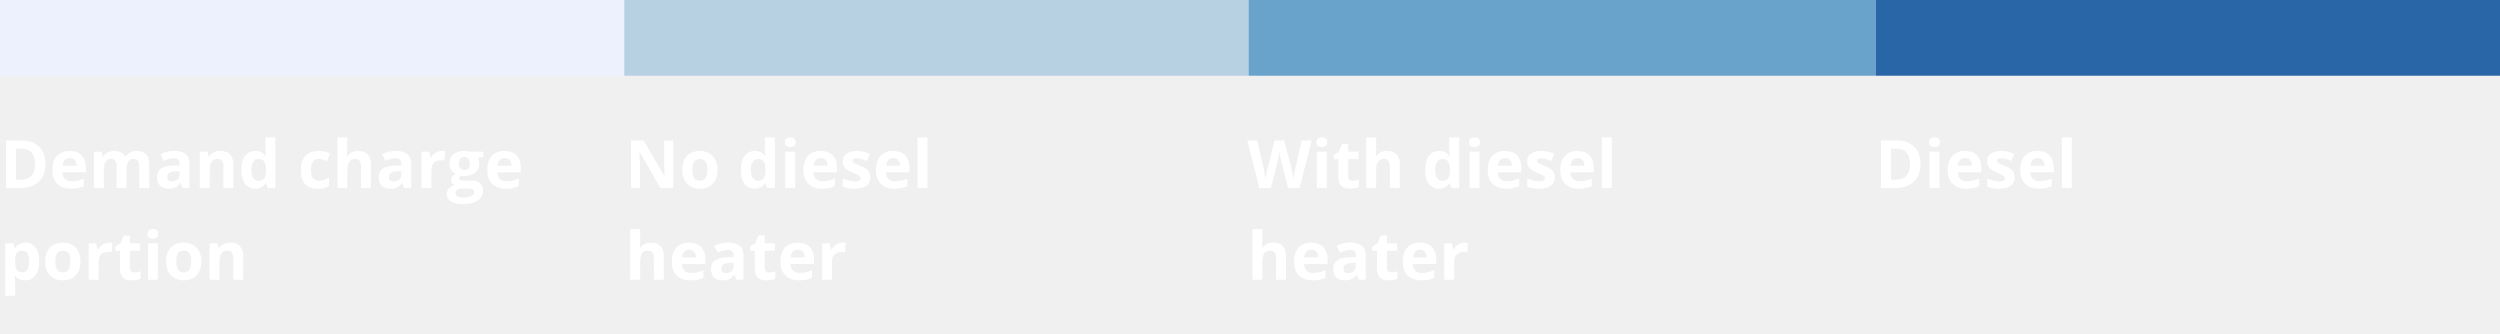
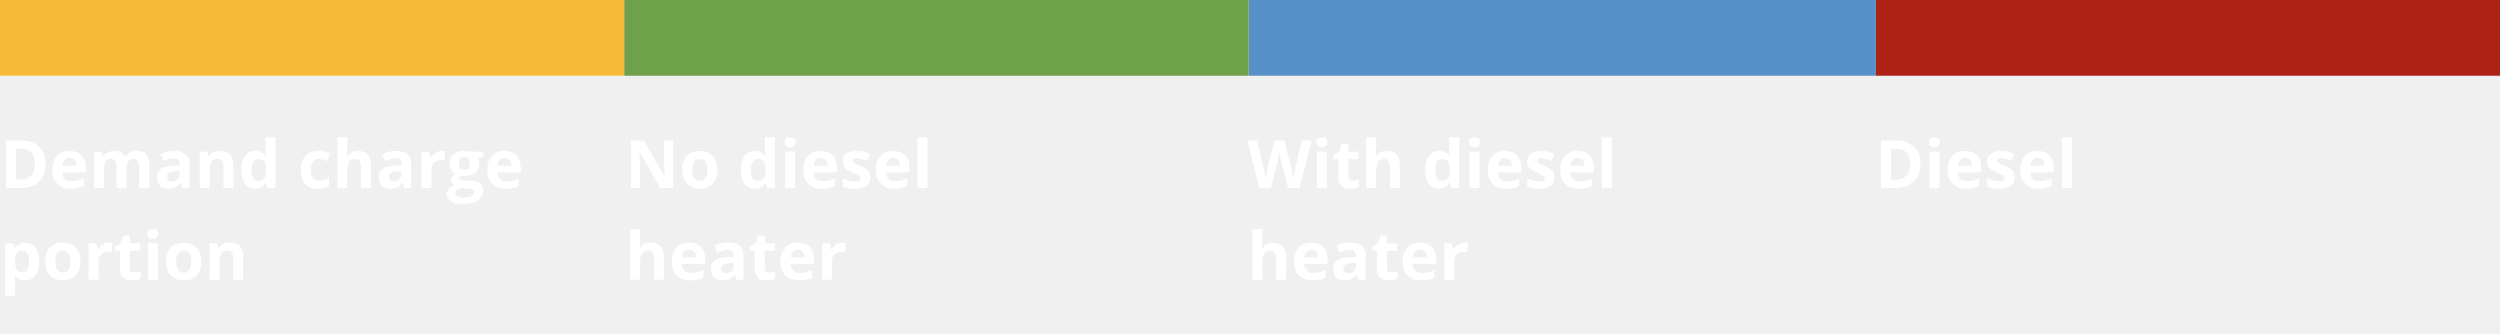
<svg xmlns="http://www.w3.org/2000/svg" width="900" height="120" viewBox="0 0 900 120" fill="none">
-   <rect width="224.741" height="27.263" fill="#EDF1FE" />
-   <rect x="224.741" width="224.741" height="27.263" fill="#B8D1E2" />
-   <rect x="449.482" width="225.777" height="27.263" fill="#69A3CC" />
-   <rect x="675.259" width="224.741" height="27.263" fill="#2966A7" />
+   <rect width="224.741" height="27.263" fill="#F9B938" />
+   <rect x="224.741" width="224.741" height="27.263" fill="#6FA04A" />
+   <rect x="449.482" width="225.777" height="27.263" fill="#5890CA" />
+   <rect x="675.259" width="224.741" height="27.263" fill="#AD2215" />
  <path d="M16.371 58.964C16.371 61.785 15.566 63.945 13.957 65.445C12.355 66.945 10.039 67.695 7.008 67.695H2.156V50.562H7.535C10.332 50.562 12.504 51.3 14.051 52.777C15.598 54.254 16.371 56.316 16.371 58.964ZM12.598 59.058C12.598 55.379 10.973 53.539 7.723 53.539H5.789V64.695H7.348C10.848 64.695 12.598 62.816 12.598 59.058ZM25.066 56.89C24.309 56.89 23.715 57.132 23.285 57.617C22.855 58.093 22.609 58.773 22.547 59.656H27.562C27.547 58.773 27.316 58.093 26.871 57.617C26.426 57.132 25.824 56.89 25.066 56.89ZM25.57 67.929C23.461 67.929 21.812 67.347 20.625 66.183C19.438 65.019 18.844 63.371 18.844 61.238C18.844 59.043 19.391 57.347 20.484 56.152C21.586 54.949 23.105 54.347 25.043 54.347C26.895 54.347 28.336 54.875 29.367 55.929C30.398 56.984 30.914 58.441 30.914 60.3V62.035H22.465C22.504 63.05 22.805 63.843 23.367 64.414C23.93 64.984 24.719 65.269 25.734 65.269C26.523 65.269 27.27 65.187 27.973 65.023C28.676 64.859 29.41 64.597 30.176 64.238V67.004C29.551 67.316 28.883 67.546 28.172 67.695C27.461 67.851 26.594 67.929 25.57 67.929ZM45.551 67.695H41.977V60.043C41.977 59.097 41.816 58.39 41.496 57.922C41.184 57.445 40.688 57.207 40.008 57.207C39.094 57.207 38.43 57.543 38.016 58.214C37.602 58.886 37.395 59.992 37.395 61.531V67.695H33.82V54.593H36.551L37.031 56.269H37.23C37.582 55.668 38.09 55.199 38.754 54.863C39.418 54.519 40.18 54.347 41.039 54.347C43 54.347 44.328 54.988 45.023 56.269H45.34C45.691 55.66 46.207 55.187 46.887 54.851C47.574 54.515 48.348 54.347 49.207 54.347C50.691 54.347 51.812 54.73 52.57 55.496C53.336 56.254 53.719 57.472 53.719 59.152V67.695H50.133V60.043C50.133 59.097 49.973 58.39 49.652 57.922C49.34 57.445 48.844 57.207 48.164 57.207C47.289 57.207 46.633 57.519 46.195 58.144C45.766 58.769 45.551 59.761 45.551 61.121V67.695ZM65.719 67.695L65.027 65.914H64.934C64.332 66.671 63.711 67.199 63.07 67.496C62.438 67.785 61.609 67.929 60.586 67.929C59.328 67.929 58.336 67.57 57.609 66.851C56.891 66.132 56.531 65.109 56.531 63.781C56.531 62.39 57.016 61.367 57.984 60.711C58.961 60.047 60.43 59.679 62.391 59.609L64.664 59.539V58.964C64.664 57.636 63.984 56.972 62.625 56.972C61.578 56.972 60.348 57.289 58.934 57.922L57.75 55.507C59.258 54.718 60.93 54.324 62.766 54.324C64.523 54.324 65.871 54.707 66.809 55.472C67.746 56.238 68.215 57.402 68.215 58.964V67.695H65.719ZM64.664 61.625L63.281 61.672C62.242 61.703 61.469 61.89 60.961 62.234C60.453 62.578 60.199 63.101 60.199 63.804C60.199 64.812 60.777 65.316 61.934 65.316C62.762 65.316 63.422 65.078 63.914 64.601C64.414 64.125 64.664 63.492 64.664 62.703V61.625ZM84 67.695H80.426V60.043C80.426 59.097 80.258 58.39 79.922 57.922C79.586 57.445 79.051 57.207 78.316 57.207C77.316 57.207 76.594 57.543 76.148 58.214C75.703 58.879 75.481 59.984 75.481 61.531V67.695H71.906V54.593H74.637L75.117 56.269H75.316C75.715 55.636 76.262 55.16 76.957 54.839C77.66 54.511 78.457 54.347 79.348 54.347C80.871 54.347 82.027 54.761 82.816 55.589C83.606 56.41 84 57.597 84 59.152V67.695ZM91.828 67.929C90.289 67.929 89.078 67.332 88.195 66.136C87.32 64.941 86.883 63.285 86.883 61.168C86.883 59.019 87.328 57.347 88.219 56.152C89.117 54.949 90.352 54.347 91.922 54.347C93.57 54.347 94.828 54.988 95.695 56.269H95.812C95.633 55.293 95.543 54.422 95.543 53.656V49.461H99.129V67.695H96.387L95.695 65.996H95.543C94.731 67.285 93.492 67.929 91.828 67.929ZM93.082 65.082C93.996 65.082 94.664 64.816 95.086 64.285C95.516 63.754 95.75 62.851 95.789 61.578V61.191C95.789 59.785 95.57 58.777 95.133 58.168C94.703 57.558 94 57.254 93.023 57.254C92.227 57.254 91.606 57.593 91.16 58.273C90.723 58.945 90.504 59.925 90.504 61.214C90.504 62.504 90.727 63.472 91.172 64.121C91.617 64.761 92.254 65.082 93.082 65.082ZM114.422 67.929C110.344 67.929 108.305 65.691 108.305 61.214C108.305 58.988 108.859 57.289 109.969 56.117C111.078 54.937 112.668 54.347 114.738 54.347C116.254 54.347 117.613 54.644 118.816 55.238L117.762 58.004C117.199 57.777 116.676 57.593 116.191 57.453C115.707 57.304 115.223 57.23 114.738 57.23C112.879 57.23 111.949 58.55 111.949 61.191C111.949 63.754 112.879 65.035 114.738 65.035C115.426 65.035 116.062 64.945 116.648 64.765C117.234 64.578 117.82 64.289 118.406 63.898V66.957C117.828 67.324 117.242 67.578 116.648 67.718C116.062 67.859 115.32 67.929 114.422 67.929ZM133.547 67.695H129.973V60.043C129.973 58.152 129.27 57.207 127.863 57.207C126.863 57.207 126.141 57.547 125.695 58.226C125.25 58.906 125.027 60.007 125.027 61.531V67.695H121.453V49.461H125.027V53.175C125.027 53.464 125 54.144 124.945 55.214L124.863 56.269H125.051C125.848 54.988 127.113 54.347 128.848 54.347C130.387 54.347 131.555 54.761 132.352 55.589C133.148 56.418 133.547 57.605 133.547 59.152V67.695ZM145.547 67.695L144.855 65.914H144.762C144.16 66.671 143.539 67.199 142.898 67.496C142.266 67.785 141.438 67.929 140.414 67.929C139.156 67.929 138.164 67.57 137.438 66.851C136.719 66.132 136.359 65.109 136.359 63.781C136.359 62.39 136.844 61.367 137.812 60.711C138.789 60.047 140.258 59.679 142.219 59.609L144.492 59.539V58.964C144.492 57.636 143.812 56.972 142.453 56.972C141.406 56.972 140.176 57.289 138.762 57.922L137.578 55.507C139.086 54.718 140.758 54.324 142.594 54.324C144.352 54.324 145.699 54.707 146.637 55.472C147.574 56.238 148.043 57.402 148.043 58.964V67.695H145.547ZM144.492 61.625L143.109 61.672C142.07 61.703 141.297 61.89 140.789 62.234C140.281 62.578 140.027 63.101 140.027 63.804C140.027 64.812 140.605 65.316 141.762 65.316C142.59 65.316 143.25 65.078 143.742 64.601C144.242 64.125 144.492 63.492 144.492 62.703V61.625ZM159.047 54.347C159.531 54.347 159.934 54.382 160.254 54.453L159.984 57.804C159.695 57.726 159.344 57.687 158.93 57.687C157.789 57.687 156.898 57.98 156.258 58.566C155.625 59.152 155.309 59.972 155.309 61.027V67.695H151.734V54.593H154.441L154.969 56.797H155.145C155.551 56.062 156.098 55.472 156.785 55.027C157.48 54.574 158.234 54.347 159.047 54.347ZM174.035 54.593V56.41L171.984 56.937C172.359 57.523 172.547 58.179 172.547 58.906C172.547 60.312 172.055 61.41 171.07 62.199C170.094 62.98 168.734 63.371 166.992 63.371L166.348 63.336L165.82 63.277C165.453 63.558 165.27 63.871 165.27 64.214C165.27 64.73 165.926 64.988 167.238 64.988H169.465C170.902 64.988 171.996 65.296 172.746 65.914C173.504 66.531 173.883 67.437 173.883 68.632C173.883 70.164 173.242 71.351 171.961 72.195C170.688 73.039 168.855 73.46 166.465 73.46C164.637 73.46 163.238 73.14 162.27 72.5C161.309 71.867 160.828 70.976 160.828 69.828C160.828 69.039 161.074 68.379 161.566 67.847C162.059 67.316 162.781 66.937 163.734 66.71C163.367 66.554 163.047 66.3 162.773 65.949C162.5 65.589 162.363 65.21 162.363 64.812C162.363 64.312 162.508 63.898 162.797 63.57C163.086 63.234 163.504 62.906 164.051 62.586C163.363 62.289 162.816 61.812 162.41 61.156C162.012 60.5 161.812 59.726 161.812 58.836C161.812 57.406 162.277 56.3 163.207 55.519C164.137 54.738 165.465 54.347 167.191 54.347C167.559 54.347 167.992 54.382 168.492 54.453C169 54.515 169.324 54.562 169.465 54.593H174.035ZM163.922 69.546C163.922 70.039 164.156 70.425 164.625 70.707C165.102 70.988 165.766 71.129 166.617 71.129C167.898 71.129 168.902 70.953 169.629 70.601C170.355 70.25 170.719 69.769 170.719 69.16C170.719 68.668 170.504 68.328 170.074 68.14C169.645 67.953 168.98 67.859 168.082 67.859H166.23C165.574 67.859 165.023 68.011 164.578 68.316C164.141 68.629 163.922 69.039 163.922 69.546ZM165.223 58.882C165.223 59.593 165.383 60.156 165.703 60.57C166.031 60.984 166.527 61.191 167.191 61.191C167.863 61.191 168.355 60.984 168.668 60.57C168.98 60.156 169.137 59.593 169.137 58.882C169.137 57.304 168.488 56.515 167.191 56.515C165.879 56.515 165.223 57.304 165.223 58.882ZM181.629 56.89C180.871 56.89 180.277 57.132 179.848 57.617C179.418 58.093 179.172 58.773 179.109 59.656H184.125C184.109 58.773 183.879 58.093 183.434 57.617C182.988 57.132 182.387 56.89 181.629 56.89ZM182.133 67.929C180.023 67.929 178.375 67.347 177.188 66.183C176 65.019 175.406 63.371 175.406 61.238C175.406 59.043 175.953 57.347 177.047 56.152C178.148 54.949 179.668 54.347 181.605 54.347C183.457 54.347 184.898 54.875 185.93 55.929C186.961 56.984 187.477 58.441 187.477 60.3V62.035H179.027C179.066 63.05 179.367 63.843 179.93 64.414C180.492 64.984 181.281 65.269 182.297 65.269C183.086 65.269 183.832 65.187 184.535 65.023C185.238 64.859 185.973 64.597 186.738 64.238V67.004C186.113 67.316 185.445 67.546 184.734 67.695C184.023 67.851 183.156 67.929 182.133 67.929ZM9.07 100.929C7.531 100.929 6.324 100.371 5.449 99.254H5.262C5.387 100.347 5.449 100.98 5.449 101.152V106.461H1.875V87.593H4.781L5.285 89.293H5.449C6.285 87.996 7.523 87.347 9.164 87.347C10.711 87.347 11.922 87.945 12.797 89.14C13.672 90.335 14.109 91.996 14.109 94.121C14.109 95.519 13.902 96.734 13.488 97.765C13.082 98.796 12.5 99.582 11.742 100.121C10.984 100.66 10.094 100.929 9.07 100.929ZM8.016 90.207C7.133 90.207 6.488 90.48 6.082 91.027C5.676 91.566 5.465 92.46 5.449 93.71V94.097C5.449 95.504 5.656 96.511 6.07 97.121C6.492 97.73 7.156 98.035 8.062 98.035C9.664 98.035 10.465 96.714 10.465 94.074C10.465 92.785 10.266 91.82 9.867 91.179C9.477 90.531 8.859 90.207 8.016 90.207ZM19.91 94.121C19.91 95.418 20.121 96.398 20.543 97.062C20.973 97.726 21.668 98.058 22.629 98.058C23.582 98.058 24.266 97.73 24.68 97.074C25.102 96.41 25.312 95.425 25.312 94.121C25.312 92.824 25.102 91.851 24.68 91.203C24.258 90.554 23.566 90.23 22.605 90.23C21.652 90.23 20.965 90.554 20.543 91.203C20.121 91.843 19.91 92.816 19.91 94.121ZM28.969 94.121C28.969 96.254 28.406 97.921 27.281 99.125C26.156 100.328 24.59 100.929 22.582 100.929C21.324 100.929 20.215 100.656 19.254 100.109C18.293 99.554 17.555 98.761 17.039 97.73C16.523 96.699 16.266 95.496 16.266 94.121C16.266 91.98 16.824 90.316 17.941 89.129C19.059 87.941 20.629 87.347 22.652 87.347C23.91 87.347 25.02 87.621 25.98 88.168C26.941 88.714 27.68 89.5 28.195 90.523C28.711 91.546 28.969 92.746 28.969 94.121ZM39.234 87.347C39.719 87.347 40.121 87.382 40.441 87.453L40.172 90.804C39.883 90.726 39.531 90.687 39.117 90.687C37.977 90.687 37.086 90.98 36.445 91.566C35.812 92.152 35.496 92.972 35.496 94.027V100.695H31.922V87.593H34.629L35.156 89.796H35.332C35.738 89.062 36.285 88.472 36.973 88.027C37.668 87.574 38.422 87.347 39.234 87.347ZM48.34 98.082C48.965 98.082 49.715 97.945 50.59 97.671V100.332C49.699 100.73 48.605 100.929 47.309 100.929C45.879 100.929 44.836 100.57 44.18 99.851C43.531 99.125 43.207 98.039 43.207 96.593V90.277H41.496V88.765L43.465 87.57L44.496 84.804H46.781V87.593H50.449V90.277H46.781V96.593C46.781 97.101 46.922 97.476 47.203 97.718C47.492 97.96 47.871 98.082 48.34 98.082ZM53.098 84.207C53.098 83.043 53.746 82.46 55.043 82.46C56.34 82.46 56.988 83.043 56.988 84.207C56.988 84.761 56.824 85.195 56.496 85.507C56.176 85.812 55.691 85.964 55.043 85.964C53.746 85.964 53.098 85.379 53.098 84.207ZM56.824 100.695H53.25V87.593H56.824V100.695ZM63.434 94.121C63.434 95.418 63.645 96.398 64.066 97.062C64.496 97.726 65.191 98.058 66.152 98.058C67.106 98.058 67.789 97.73 68.203 97.074C68.625 96.41 68.836 95.425 68.836 94.121C68.836 92.824 68.625 91.851 68.203 91.203C67.781 90.554 67.09 90.23 66.129 90.23C65.176 90.23 64.488 90.554 64.066 91.203C63.645 91.843 63.434 92.816 63.434 94.121ZM72.492 94.121C72.492 96.254 71.93 97.921 70.805 99.125C69.68 100.328 68.113 100.929 66.106 100.929C64.848 100.929 63.738 100.656 62.777 100.109C61.816 99.554 61.078 98.761 60.562 97.73C60.047 96.699 59.789 95.496 59.789 94.121C59.789 91.98 60.348 90.316 61.465 89.129C62.582 87.941 64.152 87.347 66.176 87.347C67.434 87.347 68.543 87.621 69.504 88.168C70.465 88.714 71.203 89.5 71.719 90.523C72.234 91.546 72.492 92.746 72.492 94.121ZM87.539 100.695H83.965V93.043C83.965 92.097 83.797 91.39 83.461 90.921C83.125 90.445 82.59 90.207 81.856 90.207C80.856 90.207 80.133 90.543 79.688 91.214C79.242 91.879 79.019 92.984 79.019 94.531V100.695H75.445V87.593H78.176L78.656 89.269H78.856C79.254 88.636 79.801 88.16 80.496 87.839C81.199 87.511 81.996 87.347 82.887 87.347C84.41 87.347 85.566 87.761 86.356 88.589C87.144 89.41 87.539 90.597 87.539 92.152V100.695Z" fill="white" />
  <path d="M242.355 67.695H237.738L230.285 54.734H230.18C230.328 57.023 230.402 58.656 230.402 59.632V67.695H227.156V50.562H231.738L239.18 63.394H239.262C239.145 61.168 239.086 59.593 239.086 58.672V50.562H242.355V67.695ZM249.246 61.121C249.246 62.418 249.457 63.398 249.879 64.062C250.309 64.726 251.004 65.058 251.965 65.058C252.918 65.058 253.602 64.73 254.016 64.074C254.438 63.41 254.648 62.425 254.648 61.121C254.648 59.824 254.438 58.851 254.016 58.203C253.594 57.554 252.902 57.23 251.941 57.23C250.988 57.23 250.301 57.554 249.879 58.203C249.457 58.843 249.246 59.816 249.246 61.121ZM258.305 61.121C258.305 63.254 257.742 64.921 256.617 66.125C255.492 67.328 253.926 67.929 251.918 67.929C250.66 67.929 249.551 67.656 248.59 67.109C247.629 66.554 246.891 65.761 246.375 64.73C245.859 63.699 245.602 62.496 245.602 61.121C245.602 58.98 246.16 57.316 247.277 56.129C248.395 54.941 249.965 54.347 251.988 54.347C253.246 54.347 254.355 54.621 255.316 55.168C256.277 55.714 257.016 56.5 257.531 57.523C258.047 58.547 258.305 59.746 258.305 61.121ZM271.641 67.929C270.102 67.929 268.891 67.332 268.008 66.136C267.133 64.941 266.695 63.285 266.695 61.168C266.695 59.019 267.141 57.347 268.031 56.152C268.93 54.949 270.164 54.347 271.734 54.347C273.383 54.347 274.641 54.988 275.508 56.269H275.625C275.445 55.293 275.355 54.422 275.355 53.656V49.461H278.941V67.695H276.199L275.508 65.996H275.355C274.543 67.285 273.305 67.929 271.641 67.929ZM272.895 65.082C273.809 65.082 274.477 64.816 274.898 64.285C275.328 63.754 275.562 62.851 275.602 61.578V61.191C275.602 59.785 275.383 58.777 274.945 58.168C274.516 57.558 273.812 57.254 272.836 57.254C272.039 57.254 271.418 57.593 270.973 58.273C270.535 58.945 270.316 59.925 270.316 61.214C270.316 62.504 270.539 63.472 270.984 64.121C271.43 64.761 272.066 65.082 272.895 65.082ZM282.527 51.207C282.527 50.043 283.176 49.461 284.473 49.461C285.77 49.461 286.418 50.043 286.418 51.207C286.418 51.761 286.254 52.195 285.926 52.507C285.605 52.812 285.121 52.964 284.473 52.964C283.176 52.964 282.527 52.379 282.527 51.207ZM286.254 67.695H282.68V54.593H286.254V67.695ZM295.441 56.89C294.684 56.89 294.09 57.132 293.66 57.617C293.23 58.093 292.984 58.773 292.922 59.656H297.938C297.922 58.773 297.691 58.093 297.246 57.617C296.801 57.132 296.199 56.89 295.441 56.89ZM295.945 67.929C293.836 67.929 292.188 67.347 291 66.183C289.812 65.019 289.219 63.371 289.219 61.238C289.219 59.043 289.766 57.347 290.859 56.152C291.961 54.949 293.48 54.347 295.418 54.347C297.27 54.347 298.711 54.875 299.742 55.929C300.773 56.984 301.289 58.441 301.289 60.3V62.035H292.84C292.879 63.05 293.18 63.843 293.742 64.414C294.305 64.984 295.094 65.269 296.109 65.269C296.898 65.269 297.645 65.187 298.348 65.023C299.051 64.859 299.785 64.597 300.551 64.238V67.004C299.926 67.316 299.258 67.546 298.547 67.695C297.836 67.851 296.969 67.929 295.945 67.929ZM313.336 63.804C313.336 65.148 312.867 66.171 311.93 66.875C311 67.578 309.605 67.929 307.746 67.929C306.793 67.929 305.98 67.863 305.309 67.73C304.637 67.605 304.008 67.418 303.422 67.168V64.214C304.086 64.527 304.832 64.789 305.66 65C306.496 65.21 307.23 65.316 307.863 65.316C309.16 65.316 309.809 64.941 309.809 64.191C309.809 63.91 309.723 63.683 309.551 63.511C309.379 63.332 309.082 63.132 308.66 62.914C308.238 62.687 307.676 62.425 306.973 62.129C305.965 61.707 305.223 61.316 304.746 60.957C304.277 60.597 303.934 60.187 303.715 59.726C303.504 59.257 303.398 58.683 303.398 58.004C303.398 56.839 303.848 55.941 304.746 55.308C305.652 54.668 306.934 54.347 308.59 54.347C310.168 54.347 311.703 54.691 313.195 55.379L312.117 57.957C311.461 57.675 310.848 57.445 310.277 57.265C309.707 57.086 309.125 56.996 308.531 56.996C307.477 56.996 306.949 57.281 306.949 57.851C306.949 58.172 307.117 58.449 307.453 58.683C307.797 58.918 308.543 59.265 309.691 59.726C310.715 60.14 311.465 60.527 311.941 60.886C312.418 61.246 312.77 61.66 312.996 62.129C313.223 62.597 313.336 63.156 313.336 63.804ZM321.551 56.89C320.793 56.89 320.199 57.132 319.77 57.617C319.34 58.093 319.094 58.773 319.031 59.656H324.047C324.031 58.773 323.801 58.093 323.355 57.617C322.91 57.132 322.309 56.89 321.551 56.89ZM322.055 67.929C319.945 67.929 318.297 67.347 317.109 66.183C315.922 65.019 315.328 63.371 315.328 61.238C315.328 59.043 315.875 57.347 316.969 56.152C318.07 54.949 319.59 54.347 321.527 54.347C323.379 54.347 324.82 54.875 325.852 55.929C326.883 56.984 327.398 58.441 327.398 60.3V62.035H318.949C318.988 63.05 319.289 63.843 319.852 64.414C320.414 64.984 321.203 65.269 322.219 65.269C323.008 65.269 323.754 65.187 324.457 65.023C325.16 64.859 325.895 64.597 326.66 64.238V67.004C326.035 67.316 325.367 67.546 324.656 67.695C323.945 67.851 323.078 67.929 322.055 67.929ZM333.879 67.695H330.305V49.461H333.879V67.695ZM238.969 100.695H235.395V93.043C235.395 91.152 234.691 90.207 233.285 90.207C232.285 90.207 231.562 90.546 231.117 91.226C230.672 91.906 230.449 93.007 230.449 94.531V100.695H226.875V82.46H230.449V86.175C230.449 86.464 230.422 87.144 230.367 88.214L230.285 89.269H230.473C231.27 87.988 232.535 87.347 234.27 87.347C235.809 87.347 236.977 87.761 237.773 88.589C238.57 89.418 238.969 90.605 238.969 92.152V100.695ZM248.074 89.89C247.316 89.89 246.723 90.132 246.293 90.617C245.863 91.093 245.617 91.773 245.555 92.656H250.57C250.555 91.773 250.324 91.093 249.879 90.617C249.434 90.132 248.832 89.89 248.074 89.89ZM248.578 100.929C246.469 100.929 244.82 100.347 243.633 99.183C242.445 98.019 241.852 96.371 241.852 94.238C241.852 92.043 242.398 90.347 243.492 89.152C244.594 87.949 246.113 87.347 248.051 87.347C249.902 87.347 251.344 87.875 252.375 88.929C253.406 89.984 253.922 91.441 253.922 93.3V95.035H245.473C245.512 96.05 245.812 96.843 246.375 97.414C246.938 97.984 247.727 98.269 248.742 98.269C249.531 98.269 250.277 98.187 250.98 98.023C251.684 97.859 252.418 97.597 253.184 97.238V100.004C252.559 100.316 251.891 100.546 251.18 100.695C250.469 100.851 249.602 100.929 248.578 100.929ZM265.148 100.695L264.457 98.914H264.363C263.762 99.671 263.141 100.199 262.5 100.496C261.867 100.785 261.039 100.929 260.016 100.929C258.758 100.929 257.766 100.57 257.039 99.851C256.32 99.132 255.961 98.109 255.961 96.781C255.961 95.39 256.445 94.367 257.414 93.71C258.391 93.046 259.859 92.679 261.82 92.609L264.094 92.539V91.964C264.094 90.636 263.414 89.972 262.055 89.972C261.008 89.972 259.777 90.289 258.363 90.921L257.18 88.507C258.688 87.718 260.359 87.324 262.195 87.324C263.953 87.324 265.301 87.707 266.238 88.472C267.176 89.238 267.645 90.402 267.645 91.964V100.695H265.148ZM264.094 94.625L262.711 94.671C261.672 94.703 260.898 94.89 260.391 95.234C259.883 95.578 259.629 96.101 259.629 96.804C259.629 97.812 260.207 98.316 261.363 98.316C262.191 98.316 262.852 98.078 263.344 97.601C263.844 97.125 264.094 96.492 264.094 95.703V94.625ZM276.855 98.082C277.48 98.082 278.23 97.945 279.105 97.671V100.332C278.215 100.73 277.121 100.929 275.824 100.929C274.395 100.929 273.352 100.57 272.695 99.851C272.047 99.125 271.723 98.039 271.723 96.593V90.277H270.012V88.765L271.98 87.57L273.012 84.804H275.297V87.593H278.965V90.277H275.297V96.593C275.297 97.101 275.438 97.476 275.719 97.718C276.008 97.96 276.387 98.082 276.855 98.082ZM287.191 89.89C286.434 89.89 285.84 90.132 285.41 90.617C284.98 91.093 284.734 91.773 284.672 92.656H289.688C289.672 91.773 289.441 91.093 288.996 90.617C288.551 90.132 287.949 89.89 287.191 89.89ZM287.695 100.929C285.586 100.929 283.938 100.347 282.75 99.183C281.562 98.019 280.969 96.371 280.969 94.238C280.969 92.043 281.516 90.347 282.609 89.152C283.711 87.949 285.23 87.347 287.168 87.347C289.02 87.347 290.461 87.875 291.492 88.929C292.523 89.984 293.039 91.441 293.039 93.3V95.035H284.59C284.629 96.05 284.93 96.843 285.492 97.414C286.055 97.984 286.844 98.269 287.859 98.269C288.648 98.269 289.395 98.187 290.098 98.023C290.801 97.859 291.535 97.597 292.301 97.238V100.004C291.676 100.316 291.008 100.546 290.297 100.695C289.586 100.851 288.719 100.929 287.695 100.929ZM303.258 87.347C303.742 87.347 304.145 87.382 304.465 87.453L304.195 90.804C303.906 90.726 303.555 90.687 303.141 90.687C302 90.687 301.109 90.98 300.469 91.566C299.836 92.152 299.52 92.972 299.52 94.027V100.695H295.945V87.593H298.652L299.18 89.796H299.355C299.762 89.062 300.309 88.472 300.996 88.027C301.691 87.574 302.445 87.347 303.258 87.347Z" fill="white" />
  <path d="M467.844 67.695H463.707L461.387 58.695C461.301 58.375 461.152 57.714 460.941 56.714C460.738 55.707 460.621 55.031 460.59 54.687C460.543 55.109 460.426 55.789 460.238 56.726C460.051 57.656 459.906 58.32 459.805 58.718L457.496 67.695H453.371L449 50.562H452.574L454.766 59.914C455.148 61.64 455.426 63.136 455.598 64.402C455.645 63.957 455.75 63.269 455.914 62.339C456.086 61.402 456.246 60.675 456.395 60.16L458.891 50.562H462.324L464.82 60.16C464.93 60.589 465.066 61.246 465.23 62.129C465.395 63.011 465.52 63.769 465.605 64.402C465.684 63.793 465.809 63.035 465.98 62.129C466.152 61.214 466.309 60.476 466.449 59.914L468.629 50.562H472.203L467.844 67.695ZM473.926 51.207C473.926 50.043 474.574 49.461 475.871 49.461C477.168 49.461 477.816 50.043 477.816 51.207C477.816 51.761 477.652 52.195 477.324 52.507C477.004 52.812 476.52 52.964 475.871 52.964C474.574 52.964 473.926 52.379 473.926 51.207ZM477.652 67.695H474.078V54.593H477.652V67.695ZM486.934 65.082C487.559 65.082 488.309 64.945 489.184 64.671V67.332C488.293 67.73 487.199 67.929 485.902 67.929C484.473 67.929 483.43 67.57 482.773 66.851C482.125 66.125 481.801 65.039 481.801 63.593V57.277H480.09V55.765L482.059 54.57L483.09 51.804H485.375V54.593H489.043V57.277H485.375V63.593C485.375 64.101 485.516 64.476 485.797 64.718C486.086 64.96 486.465 65.082 486.934 65.082ZM503.938 67.695H500.363V60.043C500.363 58.152 499.66 57.207 498.254 57.207C497.254 57.207 496.531 57.547 496.086 58.226C495.641 58.906 495.418 60.007 495.418 61.531V67.695H491.844V49.461H495.418V53.175C495.418 53.464 495.391 54.144 495.336 55.214L495.254 56.269H495.441C496.238 54.988 497.504 54.347 499.238 54.347C500.777 54.347 501.945 54.761 502.742 55.589C503.539 56.418 503.938 57.605 503.938 59.152V67.695ZM518 67.929C516.461 67.929 515.25 67.332 514.367 66.136C513.492 64.941 513.055 63.285 513.055 61.168C513.055 59.019 513.5 57.347 514.391 56.152C515.289 54.949 516.523 54.347 518.094 54.347C519.742 54.347 521 54.988 521.867 56.269H521.984C521.805 55.293 521.715 54.422 521.715 53.656V49.461H525.301V67.695H522.559L521.867 65.996H521.715C520.902 67.285 519.664 67.929 518 67.929ZM519.254 65.082C520.168 65.082 520.836 64.816 521.258 64.285C521.688 63.754 521.922 62.851 521.961 61.578V61.191C521.961 59.785 521.742 58.777 521.305 58.168C520.875 57.558 520.172 57.254 519.195 57.254C518.398 57.254 517.777 57.593 517.332 58.273C516.895 58.945 516.676 59.925 516.676 61.214C516.676 62.504 516.898 63.472 517.344 64.121C517.789 64.761 518.426 65.082 519.254 65.082ZM528.887 51.207C528.887 50.043 529.535 49.461 530.832 49.461C532.129 49.461 532.777 50.043 532.777 51.207C532.777 51.761 532.613 52.195 532.285 52.507C531.965 52.812 531.48 52.964 530.832 52.964C529.535 52.964 528.887 52.379 528.887 51.207ZM532.613 67.695H529.039V54.593H532.613V67.695ZM541.801 56.89C541.043 56.89 540.449 57.132 540.02 57.617C539.59 58.093 539.344 58.773 539.281 59.656H544.297C544.281 58.773 544.051 58.093 543.605 57.617C543.16 57.132 542.559 56.89 541.801 56.89ZM542.305 67.929C540.195 67.929 538.547 67.347 537.359 66.183C536.172 65.019 535.578 63.371 535.578 61.238C535.578 59.043 536.125 57.347 537.219 56.152C538.32 54.949 539.84 54.347 541.777 54.347C543.629 54.347 545.07 54.875 546.102 55.929C547.133 56.984 547.648 58.441 547.648 60.3V62.035H539.199C539.238 63.05 539.539 63.843 540.102 64.414C540.664 64.984 541.453 65.269 542.469 65.269C543.258 65.269 544.004 65.187 544.707 65.023C545.41 64.859 546.145 64.597 546.91 64.238V67.004C546.285 67.316 545.617 67.546 544.906 67.695C544.195 67.851 543.328 67.929 542.305 67.929ZM559.695 63.804C559.695 65.148 559.227 66.171 558.289 66.875C557.359 67.578 555.965 67.929 554.105 67.929C553.152 67.929 552.34 67.863 551.668 67.73C550.996 67.605 550.367 67.418 549.781 67.168V64.214C550.445 64.527 551.191 64.789 552.02 65C552.855 65.21 553.59 65.316 554.223 65.316C555.52 65.316 556.168 64.941 556.168 64.191C556.168 63.91 556.082 63.683 555.91 63.511C555.738 63.332 555.441 63.132 555.02 62.914C554.598 62.687 554.035 62.425 553.332 62.129C552.324 61.707 551.582 61.316 551.105 60.957C550.637 60.597 550.293 60.187 550.074 59.726C549.863 59.257 549.758 58.683 549.758 58.004C549.758 56.839 550.207 55.941 551.105 55.308C552.012 54.668 553.293 54.347 554.949 54.347C556.527 54.347 558.062 54.691 559.555 55.379L558.477 57.957C557.82 57.675 557.207 57.445 556.637 57.265C556.066 57.086 555.484 56.996 554.891 56.996C553.836 56.996 553.309 57.281 553.309 57.851C553.309 58.172 553.477 58.449 553.812 58.683C554.156 58.918 554.902 59.265 556.051 59.726C557.074 60.14 557.824 60.527 558.301 60.886C558.777 61.246 559.129 61.66 559.355 62.129C559.582 62.597 559.695 63.156 559.695 63.804ZM567.91 56.89C567.152 56.89 566.559 57.132 566.129 57.617C565.699 58.093 565.453 58.773 565.391 59.656H570.406C570.391 58.773 570.16 58.093 569.715 57.617C569.27 57.132 568.668 56.89 567.91 56.89ZM568.414 67.929C566.305 67.929 564.656 67.347 563.469 66.183C562.281 65.019 561.688 63.371 561.688 61.238C561.688 59.043 562.234 57.347 563.328 56.152C564.43 54.949 565.949 54.347 567.887 54.347C569.738 54.347 571.18 54.875 572.211 55.929C573.242 56.984 573.758 58.441 573.758 60.3V62.035H565.309C565.348 63.05 565.648 63.843 566.211 64.414C566.773 64.984 567.562 65.269 568.578 65.269C569.367 65.269 570.113 65.187 570.816 65.023C571.52 64.859 572.254 64.597 573.02 64.238V67.004C572.395 67.316 571.727 67.546 571.016 67.695C570.305 67.851 569.438 67.929 568.414 67.929ZM580.238 67.695H576.664V49.461H580.238V67.695ZM462.969 100.695H459.395V93.043C459.395 91.152 458.691 90.207 457.285 90.207C456.285 90.207 455.562 90.546 455.117 91.226C454.672 91.906 454.449 93.007 454.449 94.531V100.695H450.875V82.46H454.449V86.175C454.449 86.464 454.422 87.144 454.367 88.214L454.285 89.269H454.473C455.27 87.988 456.535 87.347 458.27 87.347C459.809 87.347 460.977 87.761 461.773 88.589C462.57 89.418 462.969 90.605 462.969 92.152V100.695ZM472.074 89.89C471.316 89.89 470.723 90.132 470.293 90.617C469.863 91.093 469.617 91.773 469.555 92.656H474.57C474.555 91.773 474.324 91.093 473.879 90.617C473.434 90.132 472.832 89.89 472.074 89.89ZM472.578 100.929C470.469 100.929 468.82 100.347 467.633 99.183C466.445 98.019 465.852 96.371 465.852 94.238C465.852 92.043 466.398 90.347 467.492 89.152C468.594 87.949 470.113 87.347 472.051 87.347C473.902 87.347 475.344 87.875 476.375 88.929C477.406 89.984 477.922 91.441 477.922 93.3V95.035H469.473C469.512 96.05 469.812 96.843 470.375 97.414C470.938 97.984 471.727 98.269 472.742 98.269C473.531 98.269 474.277 98.187 474.98 98.023C475.684 97.859 476.418 97.597 477.184 97.238V100.004C476.559 100.316 475.891 100.546 475.18 100.695C474.469 100.851 473.602 100.929 472.578 100.929ZM489.148 100.695L488.457 98.914H488.363C487.762 99.671 487.141 100.199 486.5 100.496C485.867 100.785 485.039 100.929 484.016 100.929C482.758 100.929 481.766 100.57 481.039 99.851C480.32 99.132 479.961 98.109 479.961 96.781C479.961 95.39 480.445 94.367 481.414 93.71C482.391 93.046 483.859 92.679 485.82 92.609L488.094 92.539V91.964C488.094 90.636 487.414 89.972 486.055 89.972C485.008 89.972 483.777 90.289 482.363 90.921L481.18 88.507C482.688 87.718 484.359 87.324 486.195 87.324C487.953 87.324 489.301 87.707 490.238 88.472C491.176 89.238 491.645 90.402 491.645 91.964V100.695H489.148ZM488.094 94.625L486.711 94.671C485.672 94.703 484.898 94.89 484.391 95.234C483.883 95.578 483.629 96.101 483.629 96.804C483.629 97.812 484.207 98.316 485.363 98.316C486.191 98.316 486.852 98.078 487.344 97.601C487.844 97.125 488.094 96.492 488.094 95.703V94.625ZM500.855 98.082C501.48 98.082 502.23 97.945 503.105 97.671V100.332C502.215 100.73 501.121 100.929 499.824 100.929C498.395 100.929 497.352 100.57 496.695 99.851C496.047 99.125 495.723 98.039 495.723 96.593V90.277H494.012V88.765L495.98 87.57L497.012 84.804H499.297V87.593H502.965V90.277H499.297V96.593C499.297 97.101 499.438 97.476 499.719 97.718C500.008 97.96 500.387 98.082 500.855 98.082ZM511.191 89.89C510.434 89.89 509.84 90.132 509.41 90.617C508.98 91.093 508.734 91.773 508.672 92.656H513.688C513.672 91.773 513.441 91.093 512.996 90.617C512.551 90.132 511.949 89.89 511.191 89.89ZM511.695 100.929C509.586 100.929 507.938 100.347 506.75 99.183C505.562 98.019 504.969 96.371 504.969 94.238C504.969 92.043 505.516 90.347 506.609 89.152C507.711 87.949 509.23 87.347 511.168 87.347C513.02 87.347 514.461 87.875 515.492 88.929C516.523 89.984 517.039 91.441 517.039 93.3V95.035H508.59C508.629 96.05 508.93 96.843 509.492 97.414C510.055 97.984 510.844 98.269 511.859 98.269C512.648 98.269 513.395 98.187 514.098 98.023C514.801 97.859 515.535 97.597 516.301 97.238V100.004C515.676 100.316 515.008 100.546 514.297 100.695C513.586 100.851 512.719 100.929 511.695 100.929ZM527.258 87.347C527.742 87.347 528.145 87.382 528.465 87.453L528.195 90.804C527.906 90.726 527.555 90.687 527.141 90.687C526 90.687 525.109 90.98 524.469 91.566C523.836 92.152 523.52 92.972 523.52 94.027V100.695H519.945V87.593H522.652L523.18 89.796H523.355C523.762 89.062 524.309 88.472 524.996 88.027C525.691 87.574 526.445 87.347 527.258 87.347Z" fill="white" />
  <path d="M691.371 58.964C691.371 61.785 690.566 63.945 688.957 65.445C687.355 66.945 685.039 67.695 682.008 67.695H677.156V50.562H682.535C685.332 50.562 687.504 51.3 689.051 52.777C690.598 54.254 691.371 56.316 691.371 58.964ZM687.598 59.058C687.598 55.379 685.973 53.539 682.723 53.539H680.789V64.695H682.348C685.848 64.695 687.598 62.816 687.598 59.058ZM694.488 51.207C694.488 50.043 695.137 49.461 696.434 49.461C697.73 49.461 698.379 50.043 698.379 51.207C698.379 51.761 698.215 52.195 697.887 52.507C697.566 52.812 697.082 52.964 696.434 52.964C695.137 52.964 694.488 52.379 694.488 51.207ZM698.215 67.695H694.641V54.593H698.215V67.695ZM707.402 56.89C706.645 56.89 706.051 57.132 705.621 57.617C705.191 58.093 704.945 58.773 704.883 59.656H709.898C709.883 58.773 709.652 58.093 709.207 57.617C708.762 57.132 708.16 56.89 707.402 56.89ZM707.906 67.929C705.797 67.929 704.148 67.347 702.961 66.183C701.773 65.019 701.18 63.371 701.18 61.238C701.18 59.043 701.727 57.347 702.82 56.152C703.922 54.949 705.441 54.347 707.379 54.347C709.23 54.347 710.672 54.875 711.703 55.929C712.734 56.984 713.25 58.441 713.25 60.3V62.035H704.801C704.84 63.05 705.141 63.843 705.703 64.414C706.266 64.984 707.055 65.269 708.07 65.269C708.859 65.269 709.605 65.187 710.309 65.023C711.012 64.859 711.746 64.597 712.512 64.238V67.004C711.887 67.316 711.219 67.546 710.508 67.695C709.797 67.851 708.93 67.929 707.906 67.929ZM725.297 63.804C725.297 65.148 724.828 66.171 723.891 66.875C722.961 67.578 721.566 67.929 719.707 67.929C718.754 67.929 717.941 67.863 717.27 67.73C716.598 67.605 715.969 67.418 715.383 67.168V64.214C716.047 64.527 716.793 64.789 717.621 65C718.457 65.21 719.191 65.316 719.824 65.316C721.121 65.316 721.77 64.941 721.77 64.191C721.77 63.91 721.684 63.683 721.512 63.511C721.34 63.332 721.043 63.132 720.621 62.914C720.199 62.687 719.637 62.425 718.934 62.129C717.926 61.707 717.184 61.316 716.707 60.957C716.238 60.597 715.895 60.187 715.676 59.726C715.465 59.257 715.359 58.683 715.359 58.004C715.359 56.839 715.809 55.941 716.707 55.308C717.613 54.668 718.895 54.347 720.551 54.347C722.129 54.347 723.664 54.691 725.156 55.379L724.078 57.957C723.422 57.675 722.809 57.445 722.238 57.265C721.668 57.086 721.086 56.996 720.492 56.996C719.438 56.996 718.91 57.281 718.91 57.851C718.91 58.172 719.078 58.449 719.414 58.683C719.758 58.918 720.504 59.265 721.652 59.726C722.676 60.14 723.426 60.527 723.902 60.886C724.379 61.246 724.73 61.66 724.957 62.129C725.184 62.597 725.297 63.156 725.297 63.804ZM733.512 56.89C732.754 56.89 732.16 57.132 731.73 57.617C731.301 58.093 731.055 58.773 730.992 59.656H736.008C735.992 58.773 735.762 58.093 735.316 57.617C734.871 57.132 734.27 56.89 733.512 56.89ZM734.016 67.929C731.906 67.929 730.258 67.347 729.07 66.183C727.883 65.019 727.289 63.371 727.289 61.238C727.289 59.043 727.836 57.347 728.93 56.152C730.031 54.949 731.551 54.347 733.488 54.347C735.34 54.347 736.781 54.875 737.812 55.929C738.844 56.984 739.359 58.441 739.359 60.3V62.035H730.91C730.949 63.05 731.25 63.843 731.812 64.414C732.375 64.984 733.164 65.269 734.18 65.269C734.969 65.269 735.715 65.187 736.418 65.023C737.121 64.859 737.855 64.597 738.621 64.238V67.004C737.996 67.316 737.328 67.546 736.617 67.695C735.906 67.851 735.039 67.929 734.016 67.929ZM745.84 67.695H742.266V49.461H745.84V67.695Z" fill="white" />
</svg>
